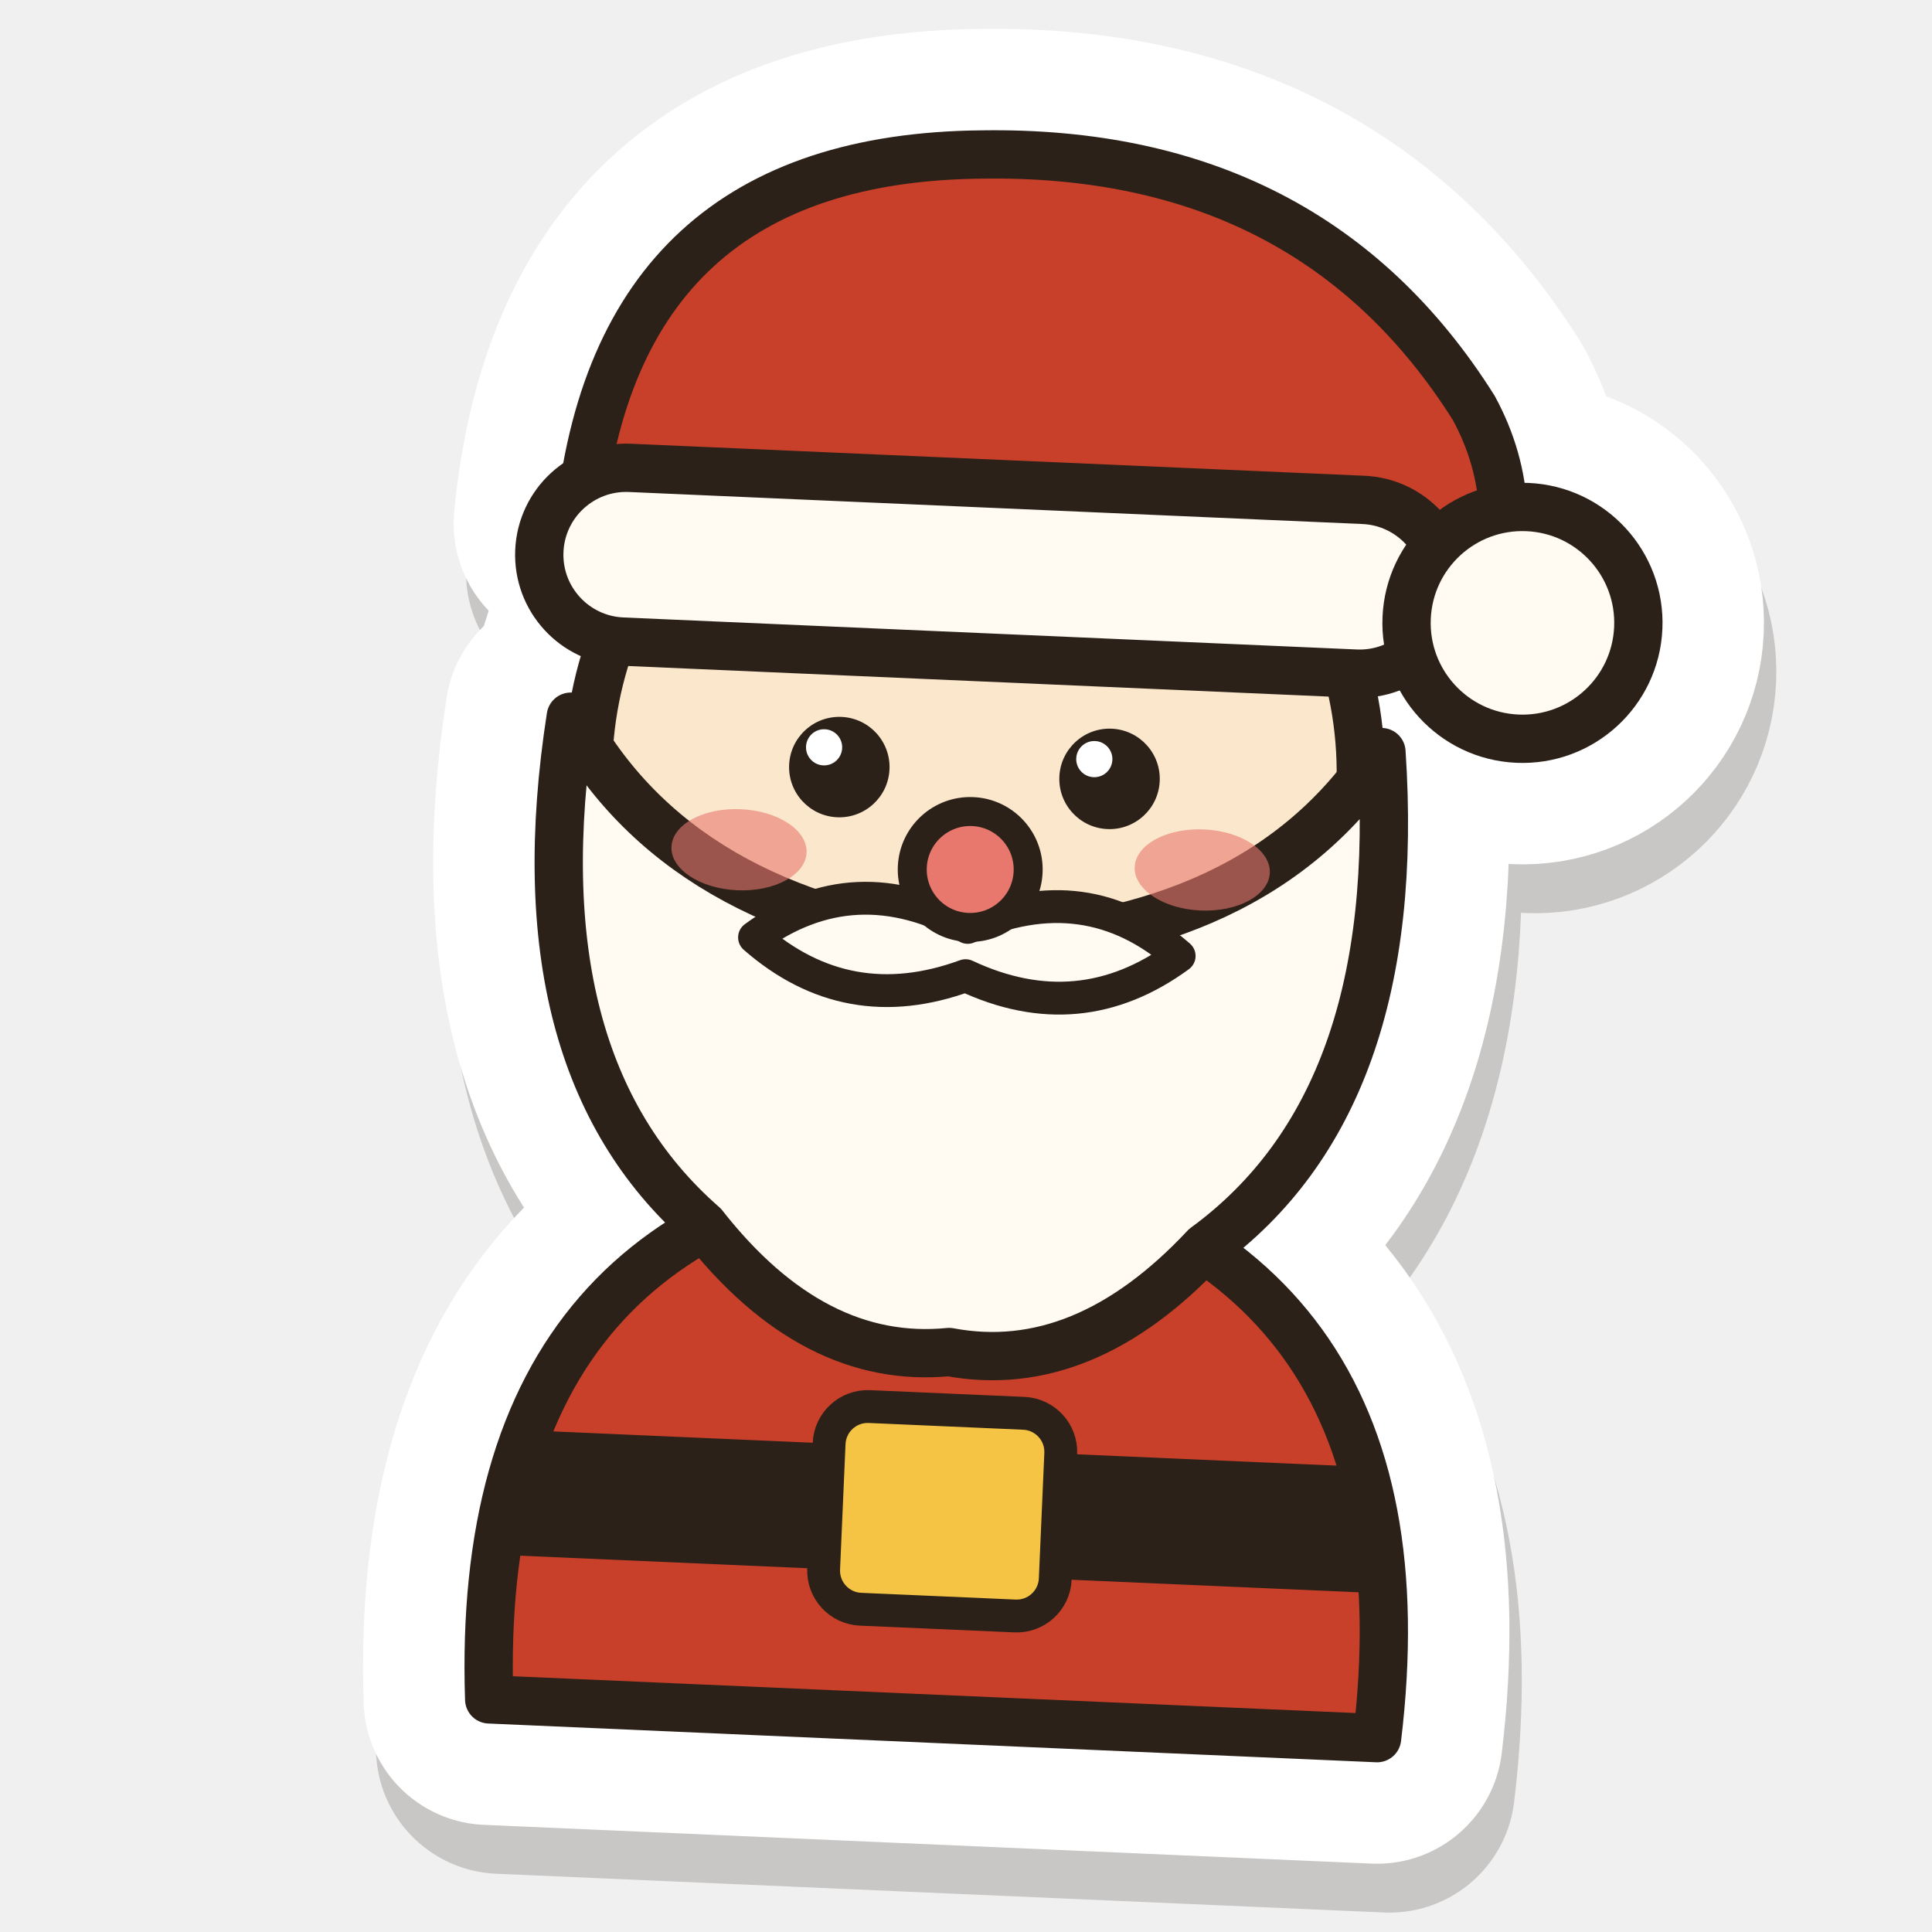
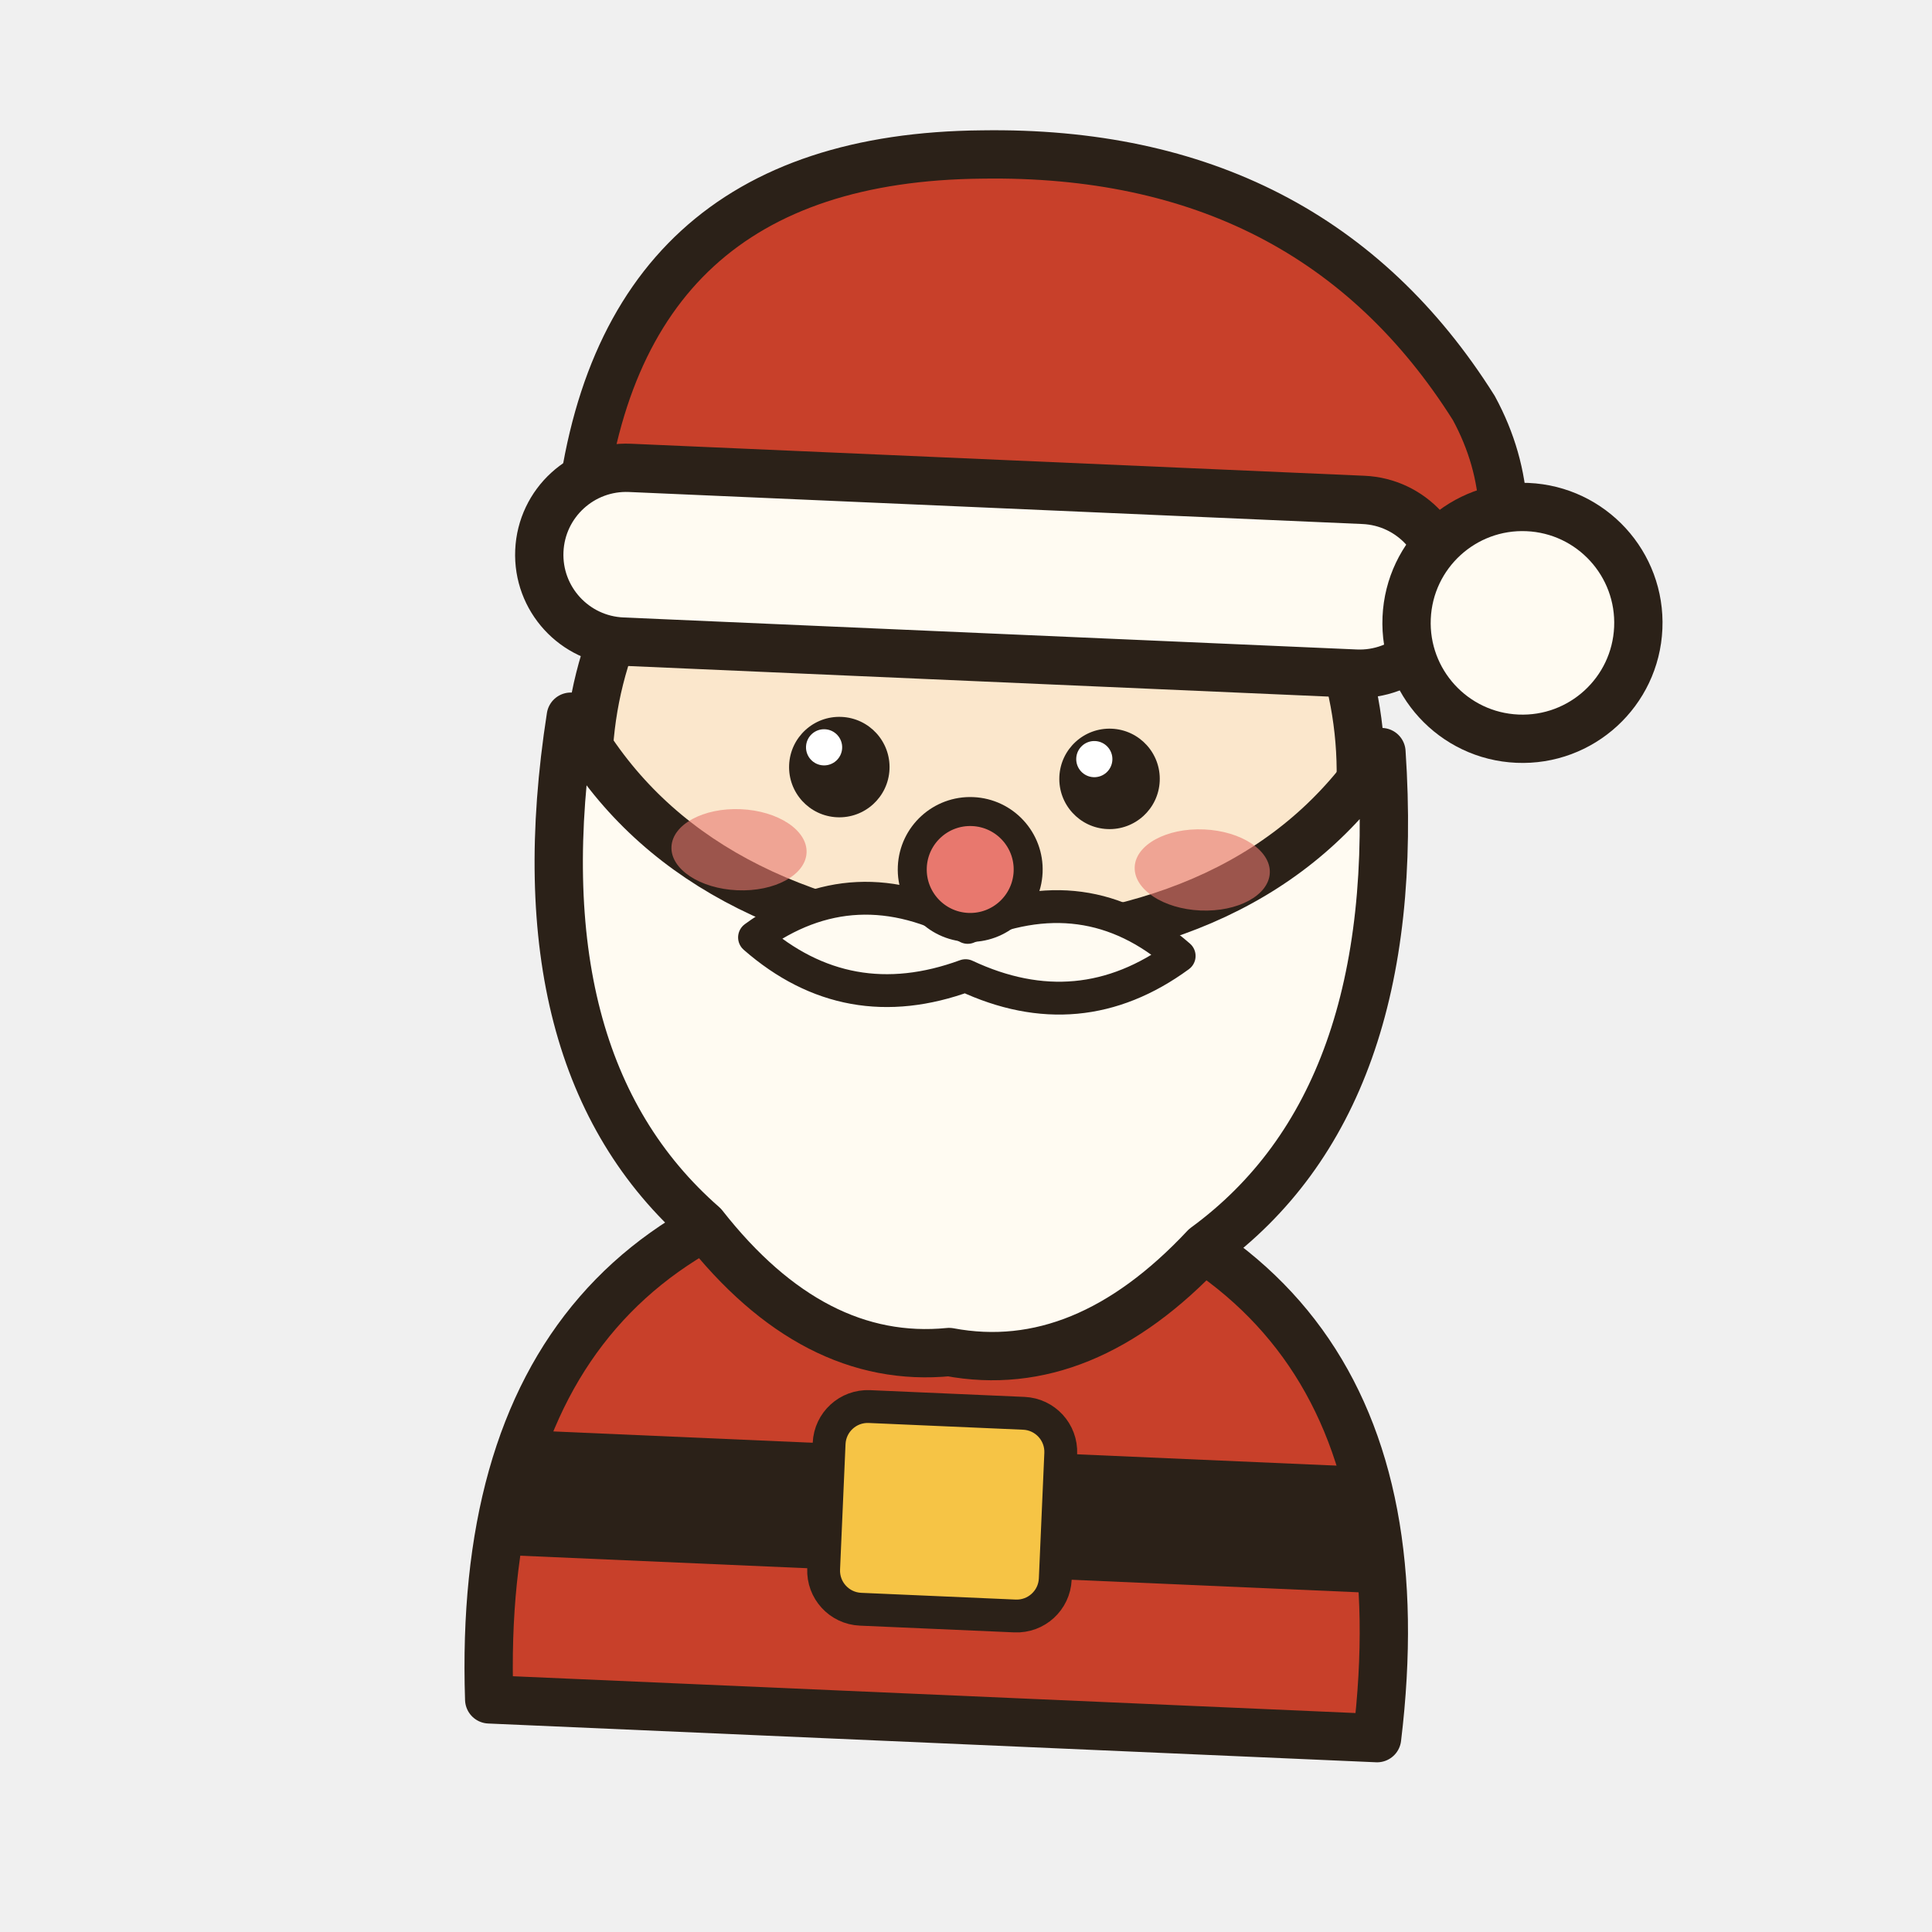
<svg xmlns="http://www.w3.org/2000/svg" viewBox="0 0 200 200" width="200" height="200">
  <defs>
    <g id="santa-sil">
      <path d="M54 178 Q50 126 100 120 Q150 126 146 178 Z" />
      <circle cx="100" cy="80" r="40" />
      <path d="M58 56 Q60 18 98 16 Q132 14 150 40 Q156 50 152 62 Z" />
      <circle cx="156" cy="62" r="12" />
      <path d="M58 76 Q54 112 74 128 Q86 142 100 140 Q114 142 126 128 Q146 112 142 76 Q130 96 100 98 Q70 96 58 76 Z" />
    </g>
  </defs>
  <g transform="rotate(2.5 100 100)">
-     <g fill="#2b2118" stroke="#2b2118" opacity="0.2" transform="translate(1.5 5)" stroke-width="26" stroke-linejoin="round" stroke-linecap="round">
-       <use href="#santa-sil" />
-     </g>
-     <g fill="#ffffff" stroke="#ffffff" stroke-width="26" stroke-linejoin="round" stroke-linecap="round">
-       <use href="#santa-sil" />
-     </g>
    <path d="M54 178 Q50 126 100 120 Q150 126 146 178 Z" fill="#c8402a" stroke="#2b2118" stroke-width="5" stroke-linejoin="round" stroke-linecap="round" />
    <rect x="56" y="150" width="88" height="13" fill="#2b2118" />
    <rect x="88" y="146" width="24" height="21" rx="4" fill="#f6c445" stroke="#2b2118" stroke-width="3.4" stroke-linejoin="round" stroke-linecap="round" />
    <circle cx="100" cy="80" r="40" fill="#fbe7cc" stroke="#2b2118" stroke-width="5" stroke-linejoin="round" stroke-linecap="round" />
    <path d="M58 76 Q54 112 74 128 Q86 142 100 140 Q114 142 126 128 Q146 112 142 76 Q130 96 100 98 Q70 96 58 76 Z" fill="#fffbf2" stroke="#2b2118" stroke-width="5" stroke-linejoin="round" stroke-linecap="round" />
    <path d="M78 98 Q88 90 100 96 Q112 90 122 98 Q112 106 100 101 Q88 106 78 98 Z" fill="#fffbf2" stroke="#2b2118" stroke-width="3.4" stroke-linejoin="round" stroke-linecap="round" />
    <path d="M58 56 Q60 18 98 16 Q132 14 150 40 Q156 50 152 62 Z" fill="#c8402a" stroke="#2b2118" stroke-width="5" stroke-linejoin="round" stroke-linecap="round" />
    <rect x="54" y="50" width="94" height="18" rx="9" fill="#fffbf2" stroke="#2b2118" stroke-width="5" stroke-linejoin="round" stroke-linecap="round" />
    <circle cx="156" cy="62" r="12" fill="#fffbf2" stroke="#2b2118" stroke-width="5" stroke-linejoin="round" stroke-linecap="round" />
    <circle cx="86" cy="80" r="5.2" fill="#2b2118" />
    <circle cx="84.336" cy="78.024" r="1.872" fill="#ffffff" />
    <circle cx="114" cy="80" r="5.2" fill="#2b2118" />
    <circle cx="112.336" cy="78.024" r="1.872" fill="#ffffff" />
    <ellipse cx="76" cy="89" rx="7" ry="4.2" fill="#e8786e" opacity="0.6" />
    <ellipse cx="124" cy="89" rx="7" ry="4.2" fill="#e8786e" opacity="0.6" />
    <circle cx="100" cy="90" r="6" fill="#e8786e" stroke="#2b2118" stroke-width="3" stroke-linejoin="round" stroke-linecap="round" />
  </g>
</svg>
